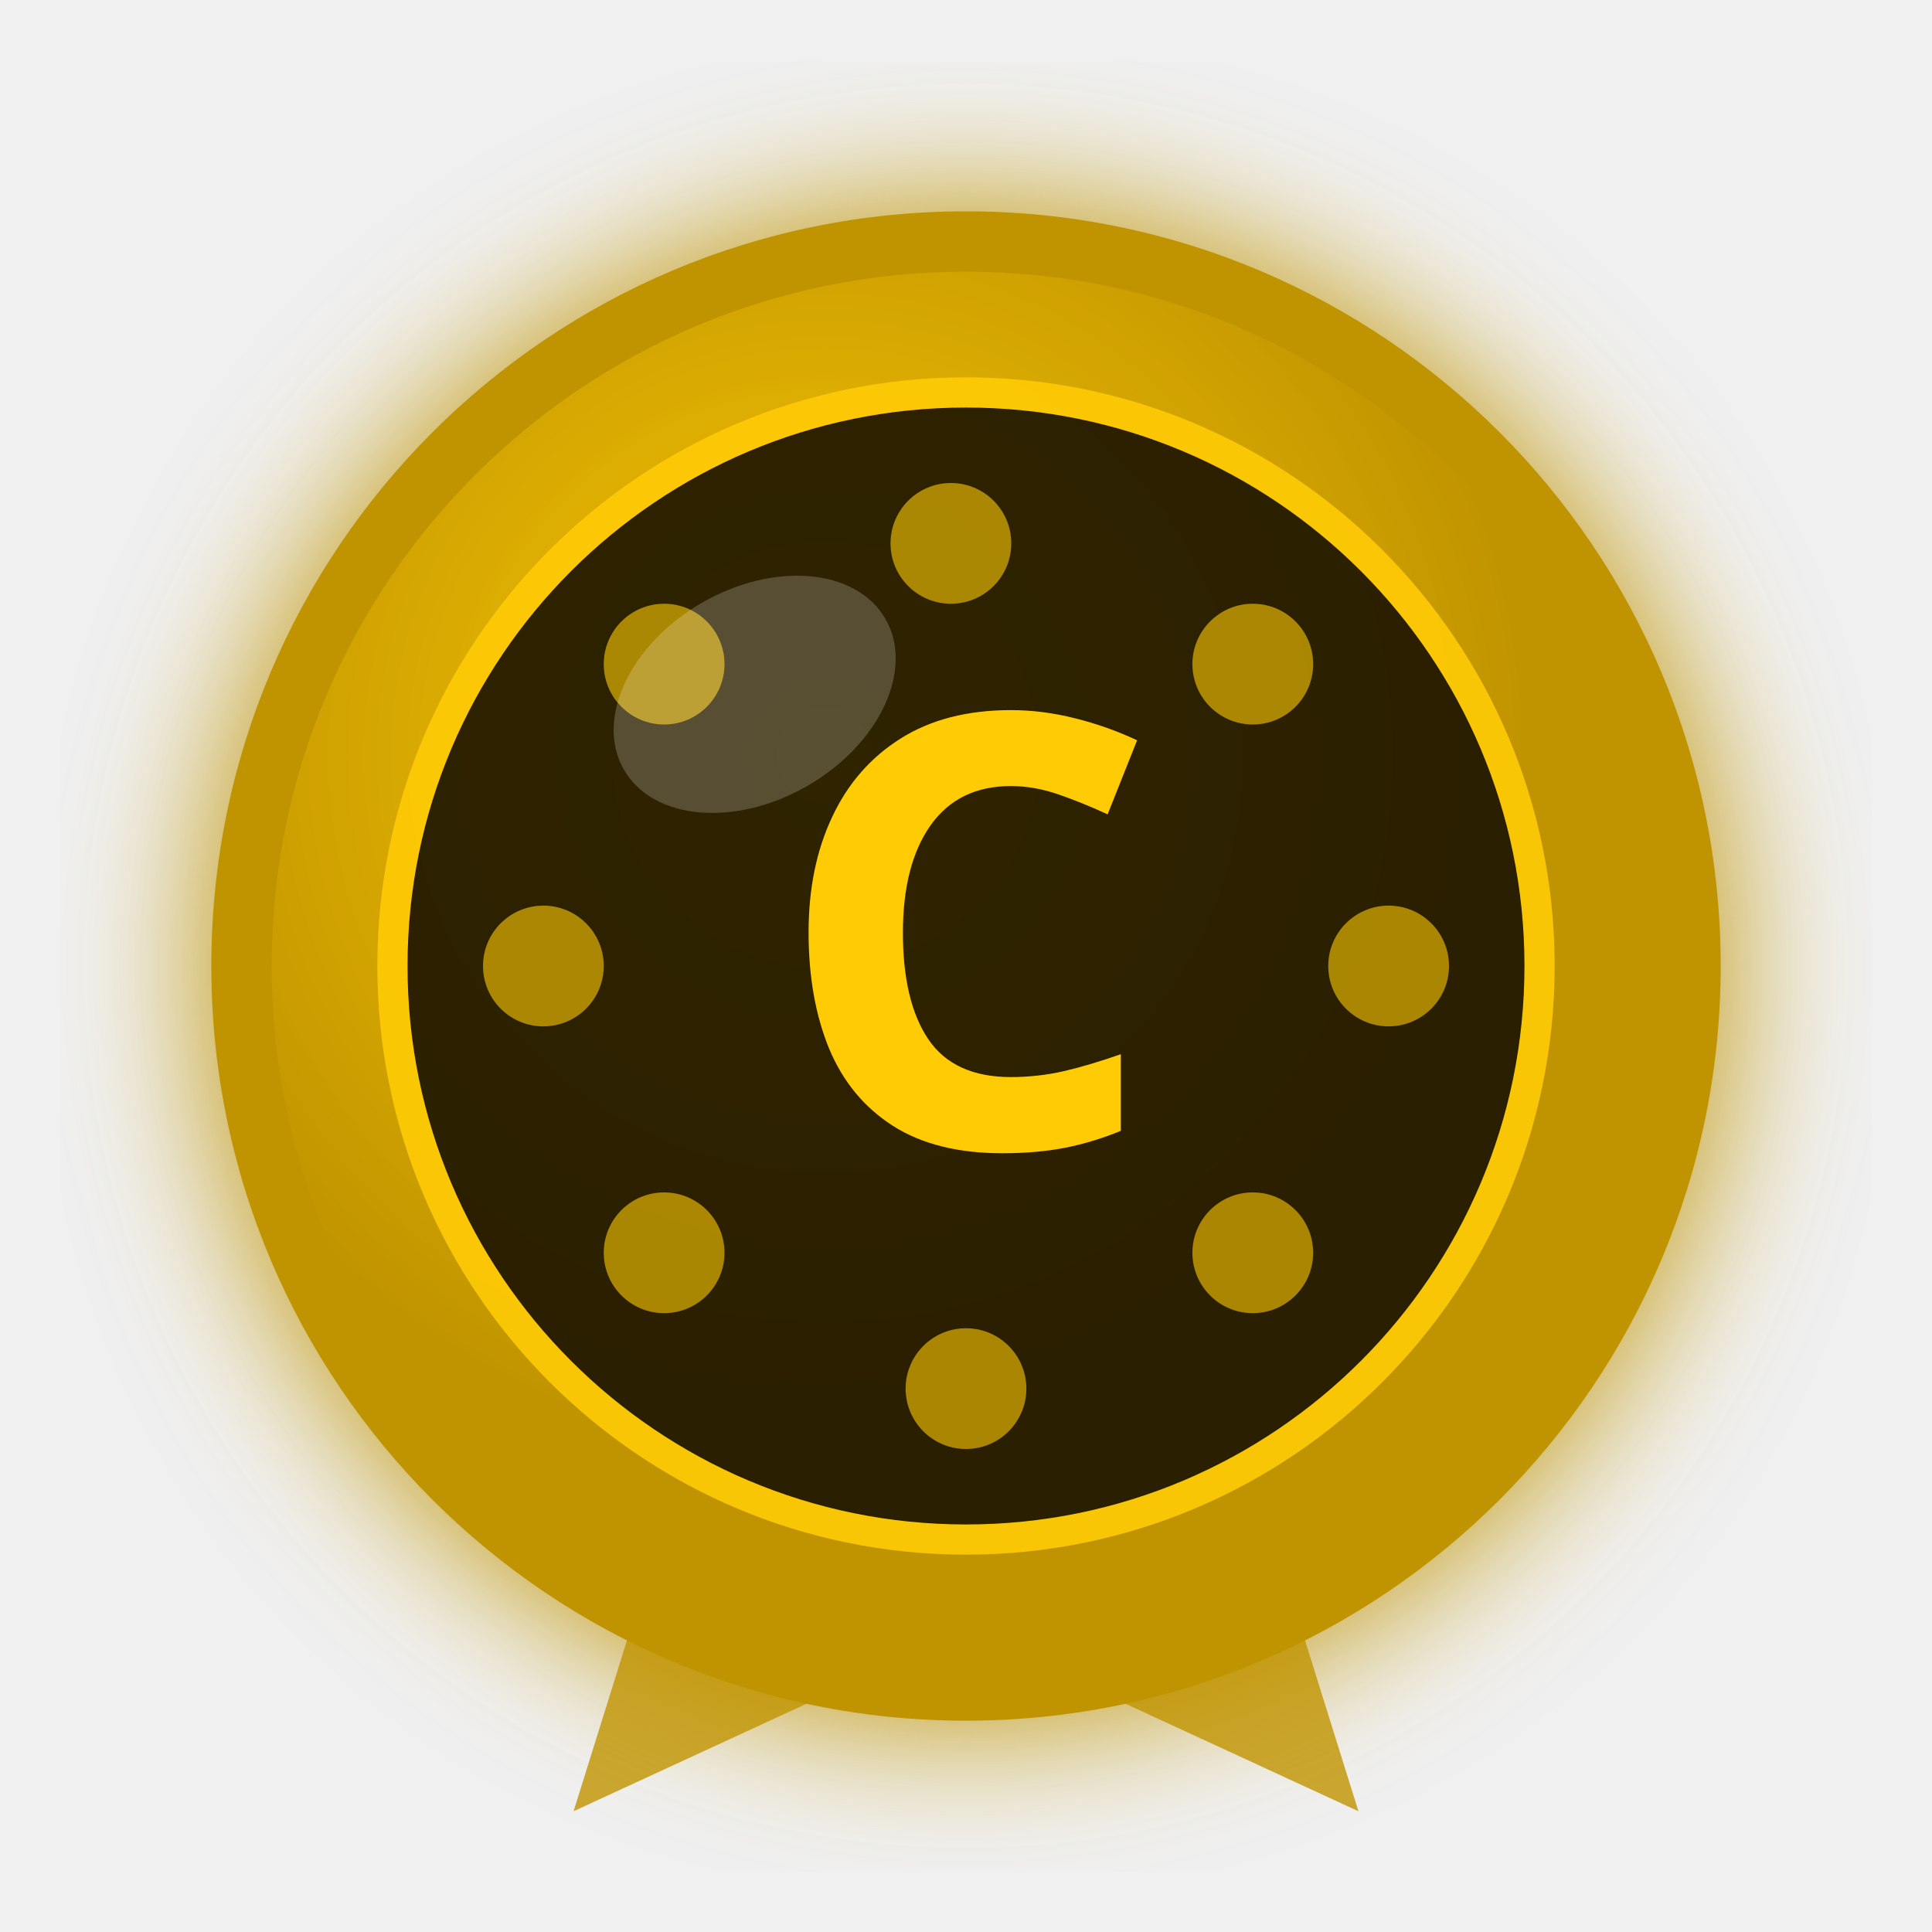
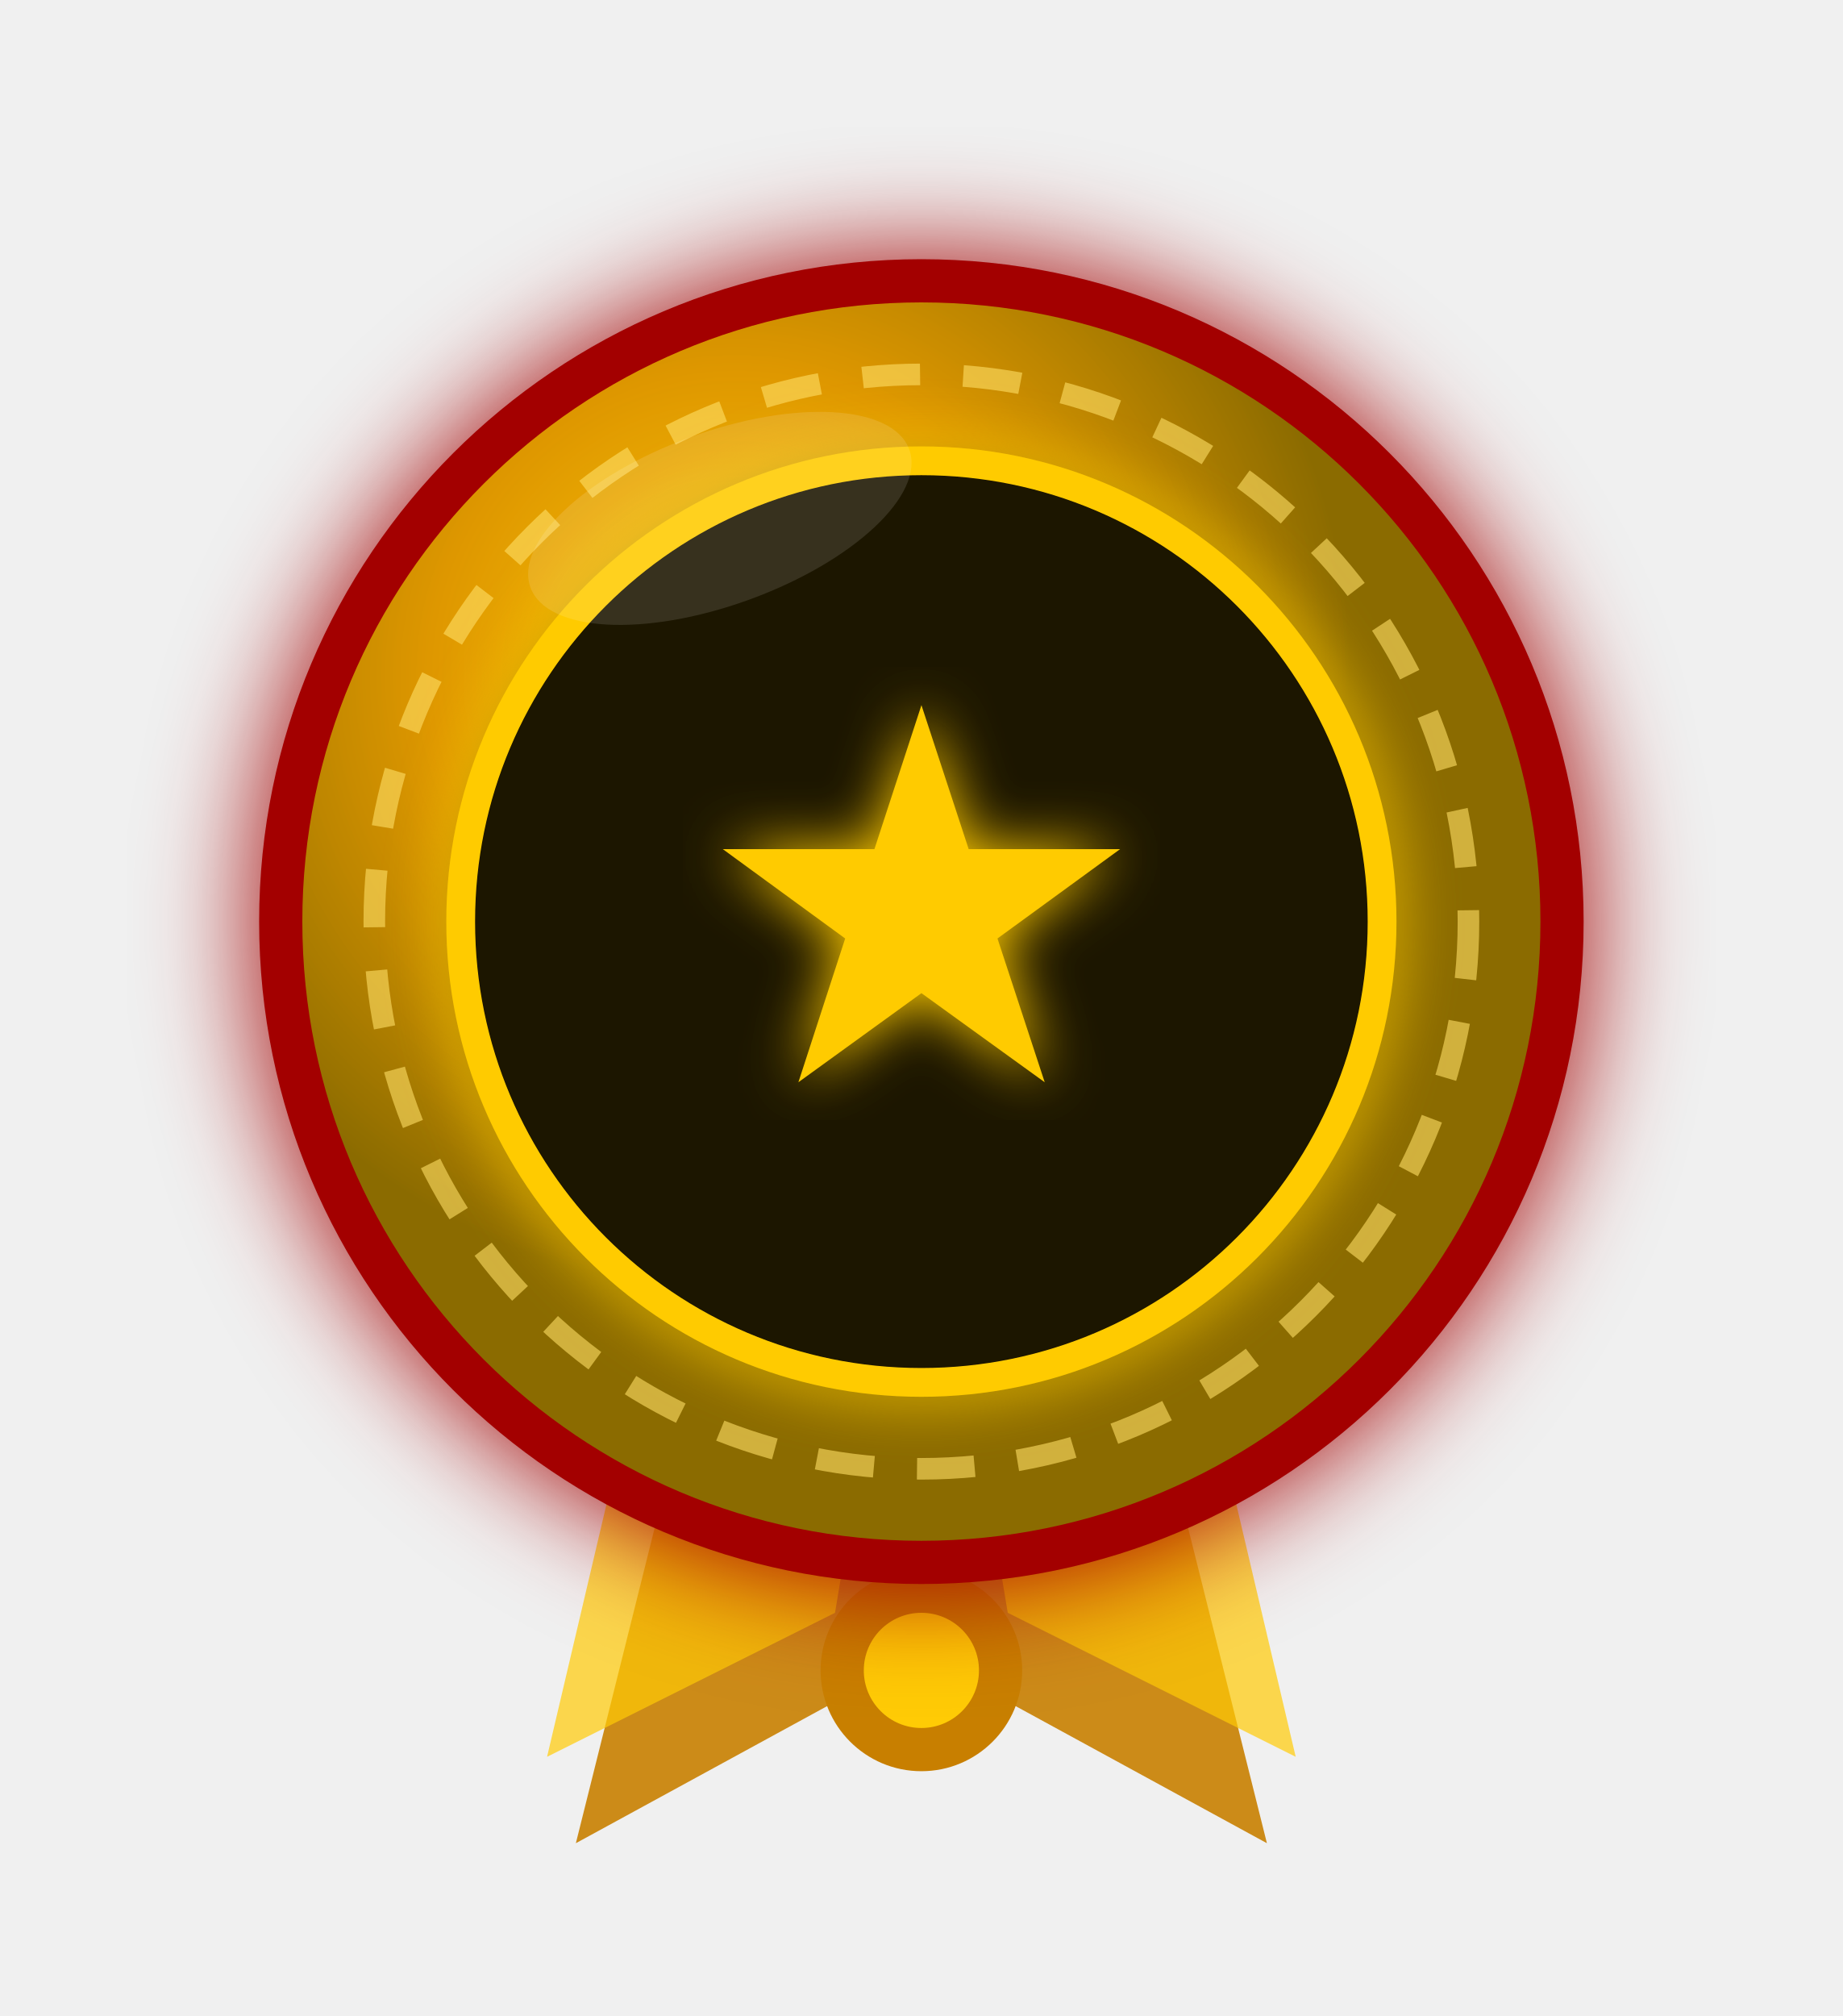
- <svg xmlns="http://www.w3.org/2000/svg" viewBox="0 0 128 128" width="128" height="128">
+ <svg xmlns="http://www.w3.org/2000/svg" viewBox="0 0 128 140" width="128" height="140">
  <defs>
-     <radialGradient id="bg" cx="40%" cy="35%">
-       <stop offset="0%" stop-color="#FFCB05" stop-opacity="0.8" />
-       <stop offset="100%" stop-color="#C09400" stop-opacity="1" />
+     <radialGradient id="medalBg" cx="35%" cy="30%">
+       <stop offset="0%" stop-color="#FFCB05" stop-opacity="1" />
+       <stop offset="50%" stop-color="#E5A800" stop-opacity="0.9" />
+       <stop offset="100%" stop-color="#8B6B00" stop-opacity="1" />
+     </radialGradient>
+     <radialGradient id="innerBg" cx="40%" cy="35%">
+       <stop offset="0%" stop-color="#FFE066" />
+       <stop offset="100%" stop-color="#B08800" />
    </radialGradient>
    <filter id="glow">
-       <feGaussianBlur stdDeviation="5" result="b" />
+       <feGaussianBlur stdDeviation="4" result="b" />
+       <feMerge>
+         <feMergeNode in="b" />
+         <feMergeNode in="SourceGraphic" />
+       </feMerge>
+     </filter>
+     <filter id="innerGlow">
+       <feGaussianBlur stdDeviation="2" result="b" />
      <feMerge>
        <feMergeNode in="b" />
        <feMergeNode in="SourceGraphic" />
      </feMerge>
    </filter>
  </defs>
-   <path d="M48 88 L38 120 L64 108 L90 120 L80 88 Z" fill="#C09400" opacity="0.8" />
-   <path d="M56 88 L50 108 L64 102 L78 108 L72 88 Z" fill="#FFCB05" opacity="0.6" />
-   <circle cx="64" cy="64" r="50" fill="#C09400" filter="url(#glow)" />
-   <circle cx="64" cy="64" r="46" fill="url(#bg)" />
-   <circle cx="64" cy="64" r="38" fill="#1A1200" stroke="#FFCB05" stroke-width="2" opacity="0.9" />
-   <circle cx="92" cy="64" r="4" fill="#FFCB05" opacity="0.6" />
-   <circle cx="83" cy="83" r="4" fill="#FFCB05" opacity="0.6" />
-   <circle cx="64" cy="92" r="4" fill="#FFCB05" opacity="0.6" />
-   <circle cx="44" cy="83" r="4" fill="#FFCB05" opacity="0.6" />
-   <circle cx="36" cy="64" r="4" fill="#FFCB05" opacity="0.6" />
-   <circle cx="44" cy="44" r="4" fill="#FFCB05" opacity="0.6" />
-   <circle cx="63" cy="36" r="4" fill="#FFCB05" opacity="0.6" />
-   <circle cx="83" cy="44" r="4" fill="#FFCB05" opacity="0.6" />
-   <text x="64" y="76" text-anchor="middle" font-family="Arial Black, sans-serif" font-size="40" font-weight="900" fill="#FFCB05">C</text>
-   <ellipse cx="50" cy="46" rx="10" ry="7" fill="white" opacity="0.2" transform="rotate(-30 50 46)" />
+   <path d="M50 88 L40 128 L62 116 L68 88 Z" fill="#C87F00" opacity="0.9" />
+   <path d="M46 88 L38 122 L58 112 L62 88 Z" fill="#FFCB05" opacity="0.7" />
+   <path d="M78 88 L88 128 L66 116 L60 88 Z" fill="#C87F00" opacity="0.9" />
+   <path d="M82 88 L90 122 L70 112 L66 88 Z" fill="#FFCB05" opacity="0.7" />
+   <circle cx="64" cy="116" r="7" fill="#C87F00" />
+   <circle cx="64" cy="116" r="4" fill="#FFCB05" />
+   <circle cx="64" cy="64" r="46" fill="#A30000" filter="url(#glow)" />
+   <circle cx="64" cy="64" r="43" fill="url(#medalBg)" />
+   <circle cx="64" cy="64" r="38" fill="none" stroke="#FFE066" stroke-width="1.5" stroke-dasharray="4 3" opacity="0.6" />
+   <circle cx="64" cy="64" r="32" fill="#1A1200" stroke="#FFCB05" stroke-width="2" filter="url(#innerGlow)" />
+   <text x="64" y="75" text-anchor="middle" font-family="'Segoe UI Symbol', sans-serif" font-size="36" font-weight="bold" fill="#FFCB05" filter="url(#innerGlow)">★</text>
+   <ellipse cx="50" cy="36" rx="14" ry="6" fill="white" opacity="0.12" transform="rotate(-20 50 36)" />
</svg>
